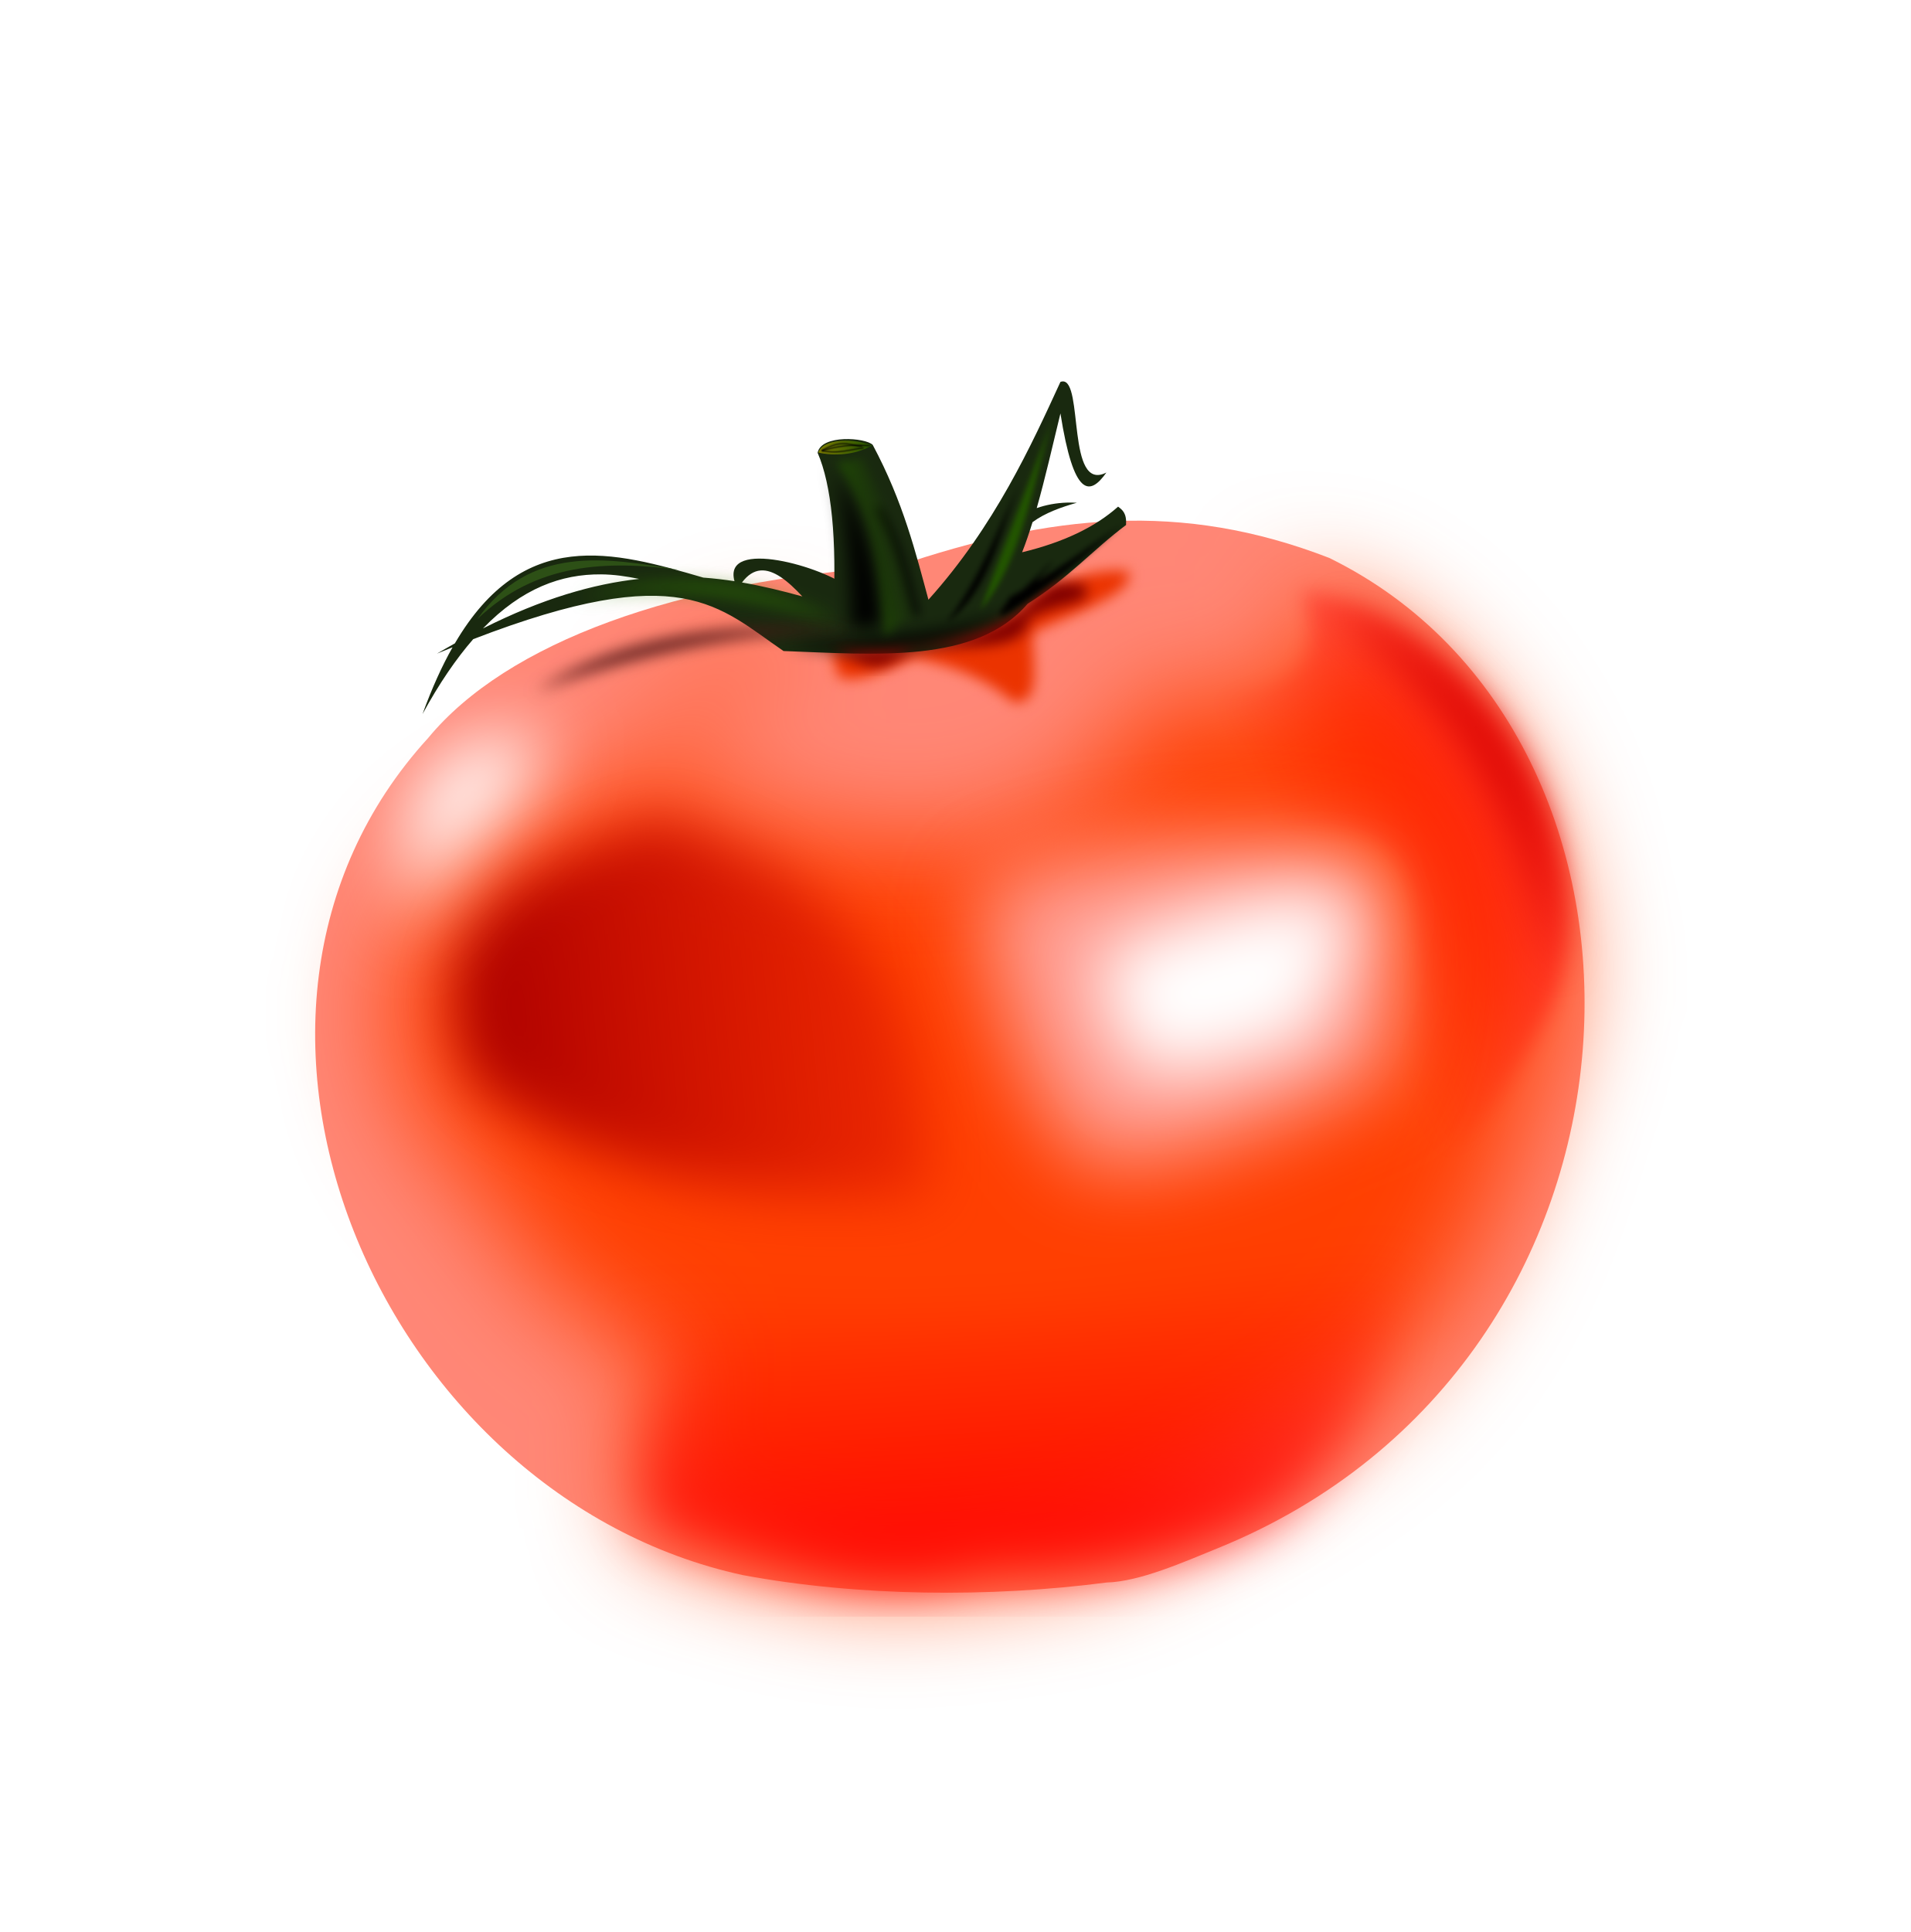
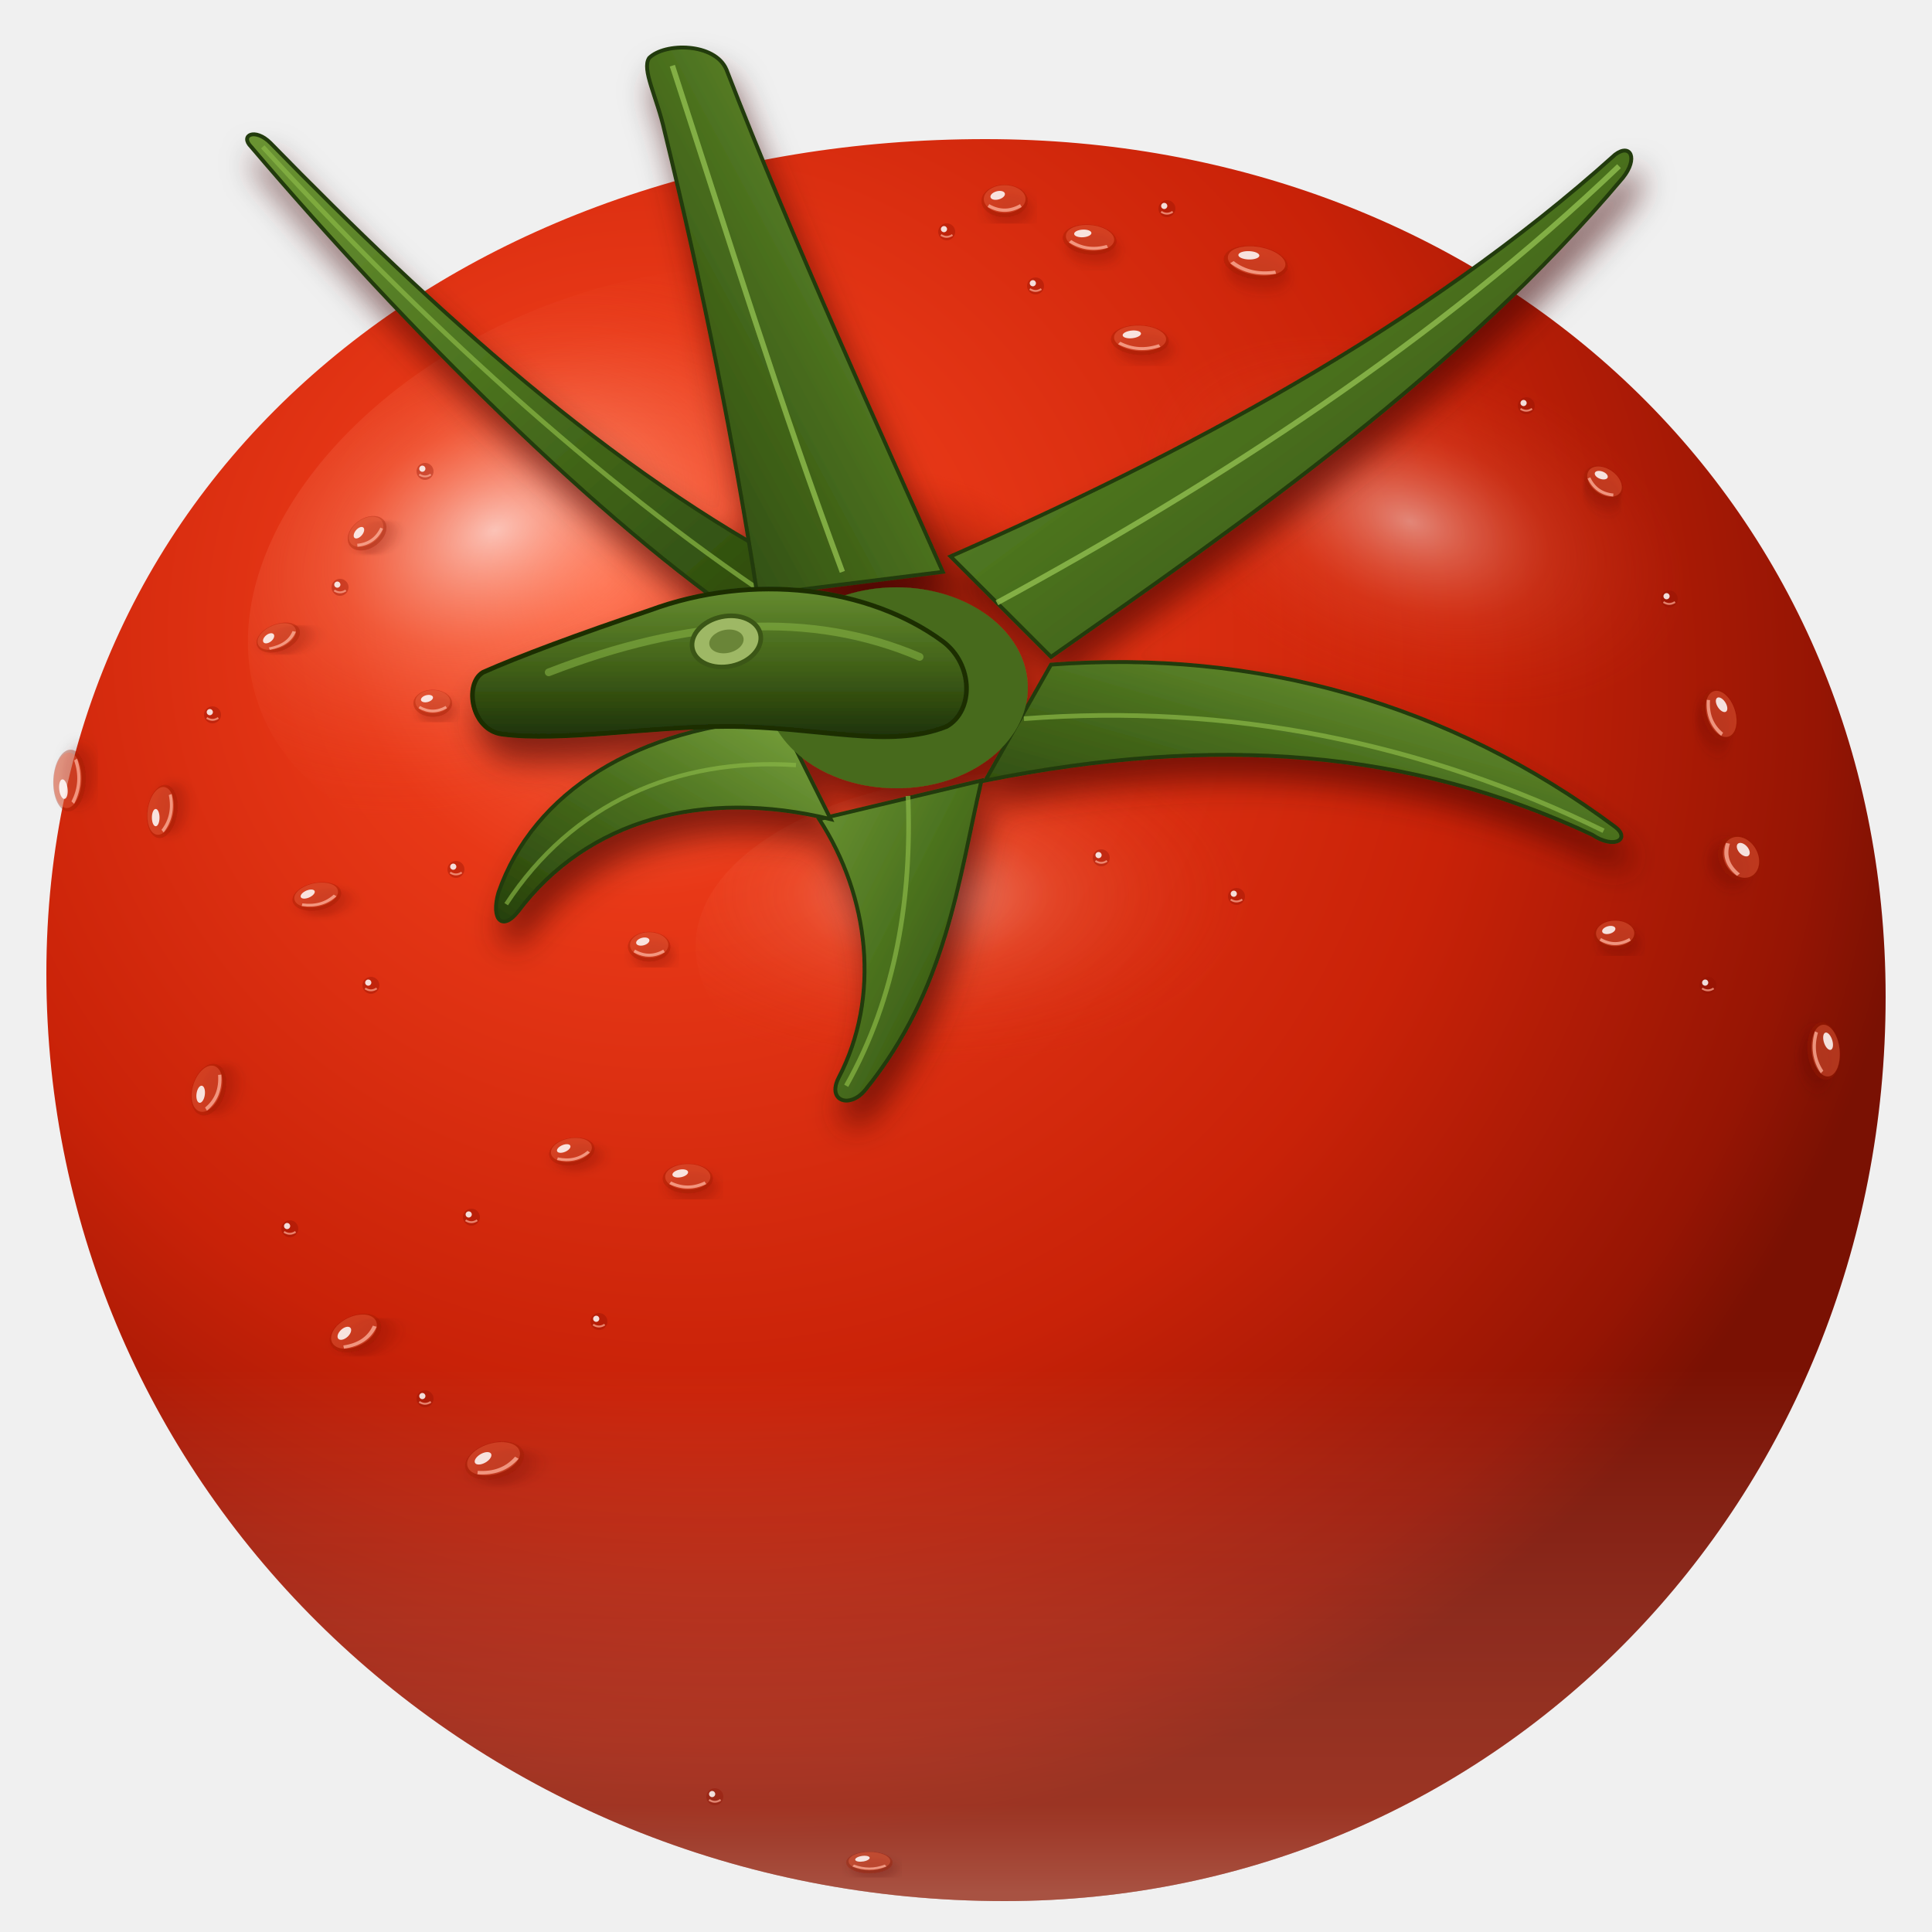
- <svg xmlns="http://www.w3.org/2000/svg" xmlns:xlink="http://www.w3.org/1999/xlink" id="svg2" viewBox="0 0 367.7 371.74" version="1.1">
-   <defs id="defs4">
-     <linearGradient id="linearGradient4967">
-       <stop id="stop4969" style="stop-color:#ff0000" offset="0" />
-       <stop id="stop4971" style="stop-color:#ff0000;stop-opacity:0" offset="1" />
+ <svg xmlns="http://www.w3.org/2000/svg" viewBox="0 0 500 500" width="500" height="500">
+   <defs>
+     <radialGradient id="tomatoBody" cx="38%" cy="32%" r="65%" fx="30%" fy="25%">
+       <stop offset="0%" stop-color="#ff6b4a" />
+       <stop offset="25%" stop-color="#e83817" />
+       <stop offset="65%" stop-color="#c92208" />
+       <stop offset="92%" stop-color="#961504" />
+       <stop offset="100%" stop-color="#7a1103" />
+     </radialGradient>
+     <radialGradient id="topHighlight" cx="35%" cy="35%" r="50%">
+       <stop offset="0%" stop-color="#ffffff" stop-opacity="0.65" />
+       <stop offset="40%" stop-color="#ff997a" stop-opacity="0.3" />
+       <stop offset="100%" stop-color="#e83817" stop-opacity="0" />
+     </radialGradient>
+     <radialGradient id="rightHighlight" cx="50%" cy="50%" r="50%">
+       <stop offset="0%" stop-color="#ffffff" stop-opacity="0.45" />
+       <stop offset="50%" stop-color="#ff8566" stop-opacity="0.15" />
+       <stop offset="100%" stop-color="#e83817" stop-opacity="0" />
+     </radialGradient>
+     <linearGradient id="rimLight" x1="0%" y1="0%" x2="0%" y2="100%">
+       <stop offset="70%" stop-color="#ffffff" stop-opacity="0" />
+       <stop offset="95%" stop-color="#ff9e85" stop-opacity="0.25" />
+       <stop offset="100%" stop-color="#ffccb8" stop-opacity="0.35" />
    </linearGradient>
-     <filter id="filter3983" color-interpolation-filters="sRGB">
-       <feGaussianBlur id="feGaussianBlur3985" stdDeviation="1.933" />
+     <radialGradient id="stemCrevice" cx="46%" cy="36%" r="22%">
+       <stop offset="0%" stop-color="#4d0900" stop-opacity="0.85" />
+       <stop offset="55%" stop-color="#801100" stop-opacity="0.45" />
+       <stop offset="100%" stop-color="#c92208" stop-opacity="0" />
+     </radialGradient>
+     <linearGradient id="leafGrad1" x1="0%" y1="0%" x2="100%" y2="100%">
+       <stop offset="0%" stop-color="#6b9433" />
+       <stop offset="45%" stop-color="#4c731f" />
+       <stop offset="100%" stop-color="#2a470c" />
+     </linearGradient>
+     <linearGradient id="leafGrad2" x1="100%" y1="0%" x2="0%" y2="100%">
+       <stop offset="0%" stop-color="#7ca63f" />
+       <stop offset="50%" stop-color="#496e1d" />
+       <stop offset="100%" stop-color="#26400a" />
+     </linearGradient>
+     <linearGradient id="stemGrad" x1="0%" y1="0%" x2="0%" y2="100%">
+       <stop offset="0%" stop-color="#658c30" />
+       <stop offset="50%" stop-color="#436319" />
+       <stop offset="100%" stop-color="#1e3306" />
+     </linearGradient>
+     <filter id="dropShadow" x="-20%" y="-20%" width="140%" height="140%">
+       <feDropShadow dx="1" dy="2" stdDeviation="1.2" flood-color="#4a0700" flood-opacity="0.55" />
    </filter>
-     <linearGradient id="linearGradient3993" y2="516.35" xlink:href="#linearGradient4967" gradientUnits="userSpaceOnUse" x2="427.31" y1="481.98" x1="496.88" />
-     <filter id="filter4007" color-interpolation-filters="sRGB">
-       <feGaussianBlur id="feGaussianBlur4009" stdDeviation="5.163" />
+     <filter id="calyxShadow" x="-15%" y="-15%" width="130%" height="130%">
+       <feDropShadow dx="2" dy="6" stdDeviation="4" flood-color="#3d0500" flood-opacity="0.6" />
    </filter>
-     <linearGradient id="linearGradient4249" y2="547.18" gradientUnits="userSpaceOnUse" x2="399.83" y1="559.3" x1="269.48">
-       <stop id="stop4245" style="stop-color:#ab0000" offset="0" />
-       <stop id="stop4247" style="stop-color:#dc0201;stop-opacity:0" offset="1" />
-     </linearGradient>
-     <filter id="filter4411" height="1.239" width="1.106" color-interpolation-filters="sRGB" y="-.119" x="-.053">
-       <feGaussianBlur id="feGaussianBlur4413" stdDeviation="1.261" />
-     </filter>
-     <filter id="filter4535" height="1.814" width="2.252" color-interpolation-filters="sRGB" y="-.407" x="-.626">
-       <feGaussianBlur id="feGaussianBlur4537" stdDeviation="6.944" />
-     </filter>
-     <linearGradient id="linearGradient4559" y2="435.42" gradientUnits="userSpaceOnUse" x2="345.61" y1="435.42" x1="335.25">
-       <stop id="stop4555" style="stop-color:#808000" offset="0" />
-       <stop id="stop4557" style="stop-color:#225500" offset="1" />
-     </linearGradient>
-     <filter id="filter4643" height="1.722" width="1.127" color-interpolation-filters="sRGB" y="-.361" x="-.063">
-       <feGaussianBlur id="feGaussianBlur4645" stdDeviation="0.206" />
-     </filter>
-     <filter id="filter4717" height="1.252" width="1.823" color-interpolation-filters="sRGB" y="-.126" x="-.411">
-       <feGaussianBlur id="feGaussianBlur4719" stdDeviation="1.653" />
-     </filter>
-     <filter id="filter4783" height="1.216" width="1.581" color-interpolation-filters="sRGB" y="-.108" x="-.291">
-       <feGaussianBlur id="feGaussianBlur4785" stdDeviation="0.93" />
-     </filter>
-     <filter id="filter4853" height="1.842" width="1.157" color-interpolation-filters="sRGB" y="-.421" x="-.078">
-       <feGaussianBlur id="feGaussianBlur4855" stdDeviation="1.479" />
-     </filter>
-     <linearGradient id="linearGradient4871" y2="451.74" gradientUnits="userSpaceOnUse" x2="350.54" y1="454.59" x1="338.75">
-       <stop id="stop4867" style="stop-color:#225500" offset="0" />
-       <stop id="stop4869" style="stop-color:#225500;stop-opacity:0" offset="1" />
-     </linearGradient>
-     <linearGradient id="linearGradient4973" y2="594.77" xlink:href="#linearGradient4967" gradientUnits="userSpaceOnUse" x2="352.66" y1="656.39" x1="356.34" />
-     <filter id="filter5138" height="1.565" width="1.133" color-interpolation-filters="sRGB" y="-.283" x="-.067">
-       <feGaussianBlur id="feGaussianBlur5140" stdDeviation="1.433" />
-     </filter>
-     <filter id="filter5182" height="1.257" width="1.221" color-interpolation-filters="sRGB" y="-.129" x="-.11">
-       <feGaussianBlur id="feGaussianBlur5184" stdDeviation="10.331" />
-     </filter>
-     <filter id="filter5210" height="1.353" width="1.28" color-interpolation-filters="sRGB" y="-.176" x="-.14">
-       <feGaussianBlur id="feGaussianBlur5212" stdDeviation="5.325" />
-     </filter>
-     <filter id="filter5285" height="1.254" width="1.413" color-interpolation-filters="sRGB" y="-.127" x="-.206">
-       <feGaussianBlur id="feGaussianBlur5287" stdDeviation="3.872" />
-     </filter>
-     <filter id="filter5328" color-interpolation-filters="sRGB">
-       <feGaussianBlur id="feGaussianBlur5330" stdDeviation="0.529" />
-     </filter>
-     <filter id="filter5350" color-interpolation-filters="sRGB">
-       <feGaussianBlur id="feGaussianBlur5352" stdDeviation="0.493" />
-     </filter>
-     <filter id="filter5380" color-interpolation-filters="sRGB">
-       <feGaussianBlur id="feGaussianBlur5382" stdDeviation="0.56" />
-     </filter>
-     <filter id="filter5396" color-interpolation-filters="sRGB">
-       <feGaussianBlur id="feGaussianBlur5398" stdDeviation="0.507" />
-     </filter>
-     <filter id="filter5444" height="2.054" width="1.151" color-interpolation-filters="sRGB" y="-.527" x="-.075">
-       <feGaussianBlur id="feGaussianBlur5446" stdDeviation="1.6" />
-     </filter>
-     <filter id="filter5476" height="1.123" width="1.266" color-interpolation-filters="sRGB" y="-.061" x="-.133">
-       <feGaussianBlur id="feGaussianBlur5478" stdDeviation="0.881" />
-     </filter>
-     <filter id="filter5606" height="2.183" width="1.919" color-interpolation-filters="sRGB" y="-.591" x="-.46">
-       <feGaussianBlur id="feGaussianBlur5608" stdDeviation="15.584" />
-     </filter>
-     <filter id="filter5646" height="1.601" width="1.467" color-interpolation-filters="sRGB" y="-.301" x="-.233">
-       <feGaussianBlur id="feGaussianBlur5648" stdDeviation="7.919" />
-     </filter>
+     <g id="droplet">
+       <ellipse cx="0" cy="0" rx="5" ry="3.5" fill="#991402" fill-opacity="0.35" filter="url(#dropShadow)" />
+       <ellipse cx="0" cy="-0.4" rx="4.5" ry="3" fill="#ff7352" fill-opacity="0.35" />
+       <ellipse cx="-1.5" cy="-1.2" rx="1.6" ry="0.9" fill="#ffffff" fill-opacity="0.85" transform="rotate(-15 -1.5 -1.2)" />
+       <path d="M -3.5 1 Q 0 3 3.5 1" fill="none" stroke="#ffb39e" stroke-width="0.7" stroke-opacity="0.75" />
+     </g>
+     <g id="dropletSmall">
+       <circle cx="0" cy="0" r="2.2" fill="#8c1100" fill-opacity="0.35" />
+       <circle cx="-0.7" cy="-0.7" r="0.8" fill="#ffffff" fill-opacity="0.85" />
+       <path d="M -1.5 0.8 Q 0 1.8 1.5 0.8" fill="none" stroke="#ffad96" stroke-width="0.5" stroke-opacity="0.7" />
+     </g>
  </defs>
-   <g id="layer1" transform="translate(-177.79 -349.3)">
-     <rect id="rect5661" style="fill:#ffffff" height="371.74" width="367.7" y="349.3" x="177.79" />
-     <path id="path3047" style="fill:#ff8776" d="m350.36 458.26c-42.46 2.753-75.096 14.749-90.179 33.036-49.038 53.675-9.228 145.93 60.536 161.07 22.22 4.133 47.6 4.346 70 1.429 6.385-0.167 14.805-3.917 21.477-6.632 88.367-35.956 91.575-156.08 21.38-190.51-28.505-11.042-53.581-8.411-83.214 1.607z" />
-     <path id="path3909" style="filter:url(#filter5182);fill:#ff3f01" d="m424.77 460.92c3.59 7.425 9.944 15.186 2.02 21.213-7.802 1.502-15.181 6.816-24.244-3.03-22.413 43.551-57.869 33.626-93.439 23.234-0.669-15.914 10.75-23.037 24.749-28.284l-9.091-1.515c-10.692 5.964-20.32 12.839-21.718 26.769-47.074 8.733-66.893 47.165-31.82 79.802 8.404 15.181 21.271 30.022 37.376 29.8-6.57 10.798-8.916 22.2-6.061 34.345 21.176 5.404 41.463 15.256 65.155 8.081 17.638 0.973 31.249-7.45 44.952-15.657 54.104-28.057 53.502-62.642 65.155-92.429 1.34-34.119-17.943-70.622-53.033-82.327z" />
-     <path id="path3817" style="filter:url(#filter5646);fill:#ff9c91" d="m365.68 521.02c19.67-11.929 60.826-12.123 78.287-7.071 2.943 13.1 4.733 26.66 1.01 42.426-17.97 6.771-31.786 17.005-57.074 17.678-14.075-13.511-18.772-32.882-22.223-53.033z" />
-     <path id="path3855" style="filter:url(#filter5210);fill:url(#linearGradient4249)" d="m304.06 506.88c-22.032 9.836-48.35 16.815-35.355 50.003 18.543 13.859 42.623 24.395 87.883 22.223-1.401-30.652-6.503-60.152-52.528-72.226z" />
-     <path id="path3911" style="filter:url(#filter4535);fill:#ffffff" d="m282.34 490.72c-32.437-1.378-26.372 22.756-25.759 40.911 1.521-20.37 26.605-25.178 25.759-40.911z" />
-     <path id="path3913" style="filter:url(#filter3983);fill:url(#linearGradient3993)" d="m428.3 462.94c32.823 3.977 60.518 50.301 47.982 80.307-29.481 56.197-28.414 13.254-25.327-1.492 0.788-39.938-9.756-33.841-54.852-33.378-1.006-6.49 0.83-13.71 6.213-21.505 5.175-7.492 34.335 1.657 25.983-23.932z" />
-     <path id="path3915" style="filter:url(#filter4411);fill:#eb3300" d="m376.03 464.96c-7.221 8.697-30.773 10.826-38.238 9.209l1.367 5.439c4.882 1.38 9.765-2.138 14.647-3.788 6.845 1.534 13.431 3.715 18.94 8.586 5.809 0.59 3.567-7.765 3.788-13.385 7.749-3.849 19.947-7.402 18.435-11.869-7.996-0.587-13.596 2.418-18.94 5.808z" />
-     <path id="path3917" style="fill:#19290f" d="m382.25 422.69c-0.131 0.009-0.259 0.038-0.406 0.094-5.54 12.057-12.642 27.722-25.344 41.844-0.01 0.011-0.021 0.02-0.031 0.031-3.069 1.877-6.794 3.095-11.688 3.094-1.567-0.453-3.106-0.913-4.656-1.375 1.119-0.933 1.399-2.276 1.062-3.938-4.647-4.007-24.392-9.737-22.062-1.312-1.963-0.304-3.962-0.536-6-0.688-17.307-5.061-34.597-9.897-47.812 12.656-1.124 0.629-2.282 1.284-3.438 1.969 1.024-0.427 2.014-0.82 3-1.219-2.03 3.582-3.963 7.836-5.781 12.844 3.231-5.935 6.491-10.659 9.75-14.406 40.147-15.493 47.182-6.255 59.719 2.281 17.625 0.63 37.045 2.52 46.969-9.094 7.923-4.965 12.395-10.266 18.938-15.156 0.15-2.27-0.695-2.905-1.531-3.531-4.404 3.933-10.529 6.869-18.469 8.781 0.715-1.796 1.367-3.734 2-5.781 0.004-0.013 0.027-0.018 0.031-0.031 2.338-1.742 5.469-2.862 8.5-3.719-0.624-0.027-1.227-0.049-1.812-0.031-2.217 0.067-4.162 0.455-5.906 1.062 1.633-5.733 3.068-12.086 4.562-18.219 2.548 16.147 5.628 15.937 8.844 11.375-7.693 3.926-4.38-17.8-8.438-17.531zm-58.125 36.375c2.513-0.217 5.255 1.976 8.062 5-3.811-1.055-7.66-2.004-11.625-2.688 1.121-1.487 2.316-2.205 3.562-2.312zm-30.656 0.75c2.438 0.022 4.868 0.371 7.312 0.875-8.817 0.964-18.62 3.77-30.062 9.531 7.522-7.767 15.127-10.475 22.75-10.406z" />
-     <path id="path3919" style="fill:#19290f" d="m338.15 467.23c0.673-14.31-0.337-24.58-3.03-30.81 0.699-3.577 9.25-2.919 10.607-1.515 5.88 11.006 8.238 20.602 10.859 30.305-4.126 3.904-10.974 3.452-18.435 2.02z" />
-     <path id="path4551" style="fill:url(#linearGradient4559)" d="m335.25 436.37c2.946 0.667 6.979 0.557 10.363-1.367-3.388-1.326-9.348-1.45-10.363 1.367z" />
-     <path id="path4561" style="filter:url(#filter4643);stroke:#000000;stroke-width:.2;fill:none" d="m335.94 436.02c4.074-2.418 5.413-0.902 7.768-0.848" />
-     <path id="path4647" d="m335.94 436.02c5.051-1.441 7.009-0.957 9.286-0.982" style="filter:url(#filter4643);stroke:#000000;stroke-width:.2;fill:none" />
-     <path id="path4649" style="filter:url(#filter4643);stroke:#000000;stroke-width:.2;fill:none" d="m335.94 436.02c3.301 0.677 5.608-0.3 8.036-0.536" />
-     <path id="path4651" style="filter:url(#filter4717);fill:#000000" d="m337.68 438.79c2.413 1.071 5.141 31.429 3.393 31.429l6.25-0.357c-0.489-9.968-2.532-20.158-9.643-31.071z" />
-     <path id="path4721" style="filter:url(#filter4783);stroke:#000000;stroke-width:1px;fill:none" d="m346.61 447.01c5.079 8.344 5.661 14.119 7.679 20.714" />
-     <path id="path4787" style="filter:url(#filter4853);fill:#000000" d="m329.11 473.26c18.805-0.489 34.634-2.554 45.357-7.321-11.018 6.973-25.308 10.33-45.357 7.321z" />
-     <path id="path4857" style="filter:url(#filter5396);fill:#225500" d="m380.36 429.86c-3.939 12.966-6.051 27.758-13.929 36.786z" />
-     <path id="path4859" style="fill:#2d5016" d="m269.64 468.43c10.182-14.33 24.565-11.859 38.929-9.464-14.099-1.899-27.66-1.376-38.929 9.464z" />
-     <path id="path4861" style="filter:url(#filter5444);fill:#338000" d="m339.46 468.97c-15.577-4.936-29.978-8.724-50.893-4.286 18.515-5.55 35.23-3.001 50.893 4.286z" />
-     <path id="path4863" style="filter:url(#filter5476);fill:url(#linearGradient4871)" d="m338.75 438.26 5-0.893c4.896 10.126 8.895 20.5 10.893 31.429-2.904-1.093-4.59 1.468-6.607 3.036-1.064-10.92-1.335-21.734-9.286-33.571z" />
-     <path id="path4962" style="filter:url(#filter4007);fill:url(#linearGradient4973)" d="m286.91 593.25c5.408 8.873 11.775 15.793 21.688 15.656-6.57 10.798-8.918 22.199-6.062 34.344 21.176 5.404 41.464 15.268 65.156 8.094 17.638 0.973 41.367-2.398 55.07-10.605 23.251-18.156 20.405-36.729 28.63-51.529-54.907 10.976-102.91 21.066-164.48 4.041z" />
-     <path id="path5100" style="filter:url(#filter5138);fill:#501616" d="m343.45 471.02c-27.334-2.071-61.9 10.326-63.135 11.869 17.99-13.105 46.476-14.082 63.135-11.869z" />
-     <path id="path5231" style="filter:url(#filter5285);fill:#d40000" d="m433.21 464.86c42.346 18.811 43.526 46.043 45 73.214-5.231-26.749-16.113-52.142-45-73.214z" />
-     <path id="path5289" d="m376.03 464.96c-7.221 8.697-30.773 10.826-38.238 9.209l6.165 2.913c4.882 1.38 5.472-1.128 10.354-2.778 8.973-1.073 21.131 0.723 21.466-6.061 7.749-3.849 12.371-2.099 10.859-6.566-7.996-0.587-5.263-0.107-10.607 3.283z" style="filter:url(#filter4411);fill:#800000" />
-     <path id="path5294" style="filter:url(#filter5328);fill:#000000" d="m374.64 441.29c-4.613 9.414-5.809 21.219-14.643 27.679 6.821-8.838 9.936-18.418 14.643-27.679z" />
-     <path id="path5332" style="filter:url(#filter5350);fill:none" d="m393.57 450.04c-0.536 1.607-23.036 16.429-23.036 16.429 10.584-3.401 15.443-10.891 23.036-16.429z" />
-     <path id="path5354" style="filter:url(#filter5380);fill:#000000" d="m393.75 450.22c-6.815 5.757-13.648 11.578-20 15.714-6.509 4.292-2.289-0.194-1.607-1.786 0.781-0.411 1.562-0.839 2.342-1.281 0.539-0.305 5.452-5.349 5.99-5.668 0.31-0.183-3.754 4.363-3.444 4.176 5.573-3.365 11.145-7.353 16.718-11.156z" />
-     <path id="path5480" style="filter:url(#filter5606);fill:#ffffff" d="m365.68 521.02c19.67-11.929 84.006-31.992 101.47-26.94 29.435-11.736-0.234 46.529-3.957 62.295-17.97 6.771-49.999 17.005-75.287 17.678-14.075-13.511-18.772-32.882-22.223-53.033z" transform="matrix(.4314 0 0 .4314 231.06 308.43)" />
+   <path d="M 255 36             C 385 36, 488 128, 488 258             C 488 388, 388 492, 260 492             C 122 492, 12 385, 12 252             C 12 122, 120 36, 255 36 Z" fill="url(#tomatoBody)" />
+   <ellipse cx="165" cy="145" rx="105" ry="70" fill="url(#topHighlight)" transform="rotate(-22 165 145)" />
+   <ellipse cx="365" cy="135" rx="75" ry="45" fill="url(#rightHighlight)" transform="rotate(20 365 135)" />
+   <ellipse cx="265" cy="245" rx="85" ry="45" fill="url(#topHighlight)" opacity="0.65" />
+   <path d="M 255 36             C 385 36, 488 128, 488 258             C 488 388, 388 492, 260 492             C 122 492, 12 385, 12 252             C 12 122, 120 36, 255 36 Z" fill="url(#rimLight)" />
+   <ellipse cx="235" cy="175" rx="115" ry="75" fill="url(#stemCrevice)" />
+   <g id="waterDroplets">
+     <use href="#droplet" transform="translate(260, 52) scale(1.2)" />
+     <use href="#droplet" transform="translate(282, 62) scale(1.4, 1.1) rotate(10)" />
+     <use href="#droplet" transform="translate(325, 68) scale(1.7, 1.2) rotate(18)" />
+     <use href="#dropletSmall" transform="translate(245, 60)" />
+     <use href="#dropletSmall" transform="translate(302, 54)" />
+     <use href="#dropletSmall" transform="translate(268, 74)" />
+     <use href="#droplet" transform="translate(295, 88) scale(1.5, 1.1) rotate(5)" />
+     <use href="#droplet" transform="translate(95, 138) scale(1.1) rotate(-35)" />
+     <use href="#droplet" transform="translate(72, 165) scale(1.3, 0.9) rotate(-45)" />
+     <use href="#droplet" transform="translate(42, 210) scale(1.1, 1.4) rotate(-75)" />
+     <use href="#droplet" transform="translate(18, 202) scale(1.2, 1.6) rotate(-85)" />
+     <use href="#dropletSmall" transform="translate(110, 122)" />
+     <use href="#dropletSmall" transform="translate(88, 152)" />
+     <use href="#dropletSmall" transform="translate(55, 185)" />
+     <use href="#droplet" transform="translate(112, 182) scale(1.0)" />
+     <use href="#droplet" transform="translate(82, 232) scale(1.3, 1.0) rotate(-20)" />
+     <use href="#droplet" transform="translate(54, 282) scale(1.2, 1.4) rotate(-65)" />
+     <use href="#dropletSmall" transform="translate(118, 225)" />
+     <use href="#dropletSmall" transform="translate(96, 255)" />
+     <use href="#droplet" transform="translate(168, 245) scale(1.1)" />
+     <use href="#droplet" transform="translate(148, 298) scale(1.2, 1.0) rotate(-15)" />
+     <use href="#droplet" transform="translate(178, 305) scale(1.3, 1.1)" />
+     <use href="#droplet" transform="translate(92, 345) scale(1.5, 1.2) rotate(-40)" />
+     <use href="#droplet" transform="translate(128, 378) scale(1.6, 1.3) rotate(-25)" />
+     <use href="#dropletSmall" transform="translate(122, 315)" />
+     <use href="#dropletSmall" transform="translate(155, 342)" />
+     <use href="#dropletSmall" transform="translate(75, 318)" />
+     <use href="#dropletSmall" transform="translate(110, 362)" />
+     <use href="#droplet" transform="translate(415, 125) scale(1.1) rotate(35)" />
+     <use href="#droplet" transform="translate(445, 185) scale(1.2, 1.4) rotate(65)" />
+     <use href="#droplet" transform="translate(450, 222) scale(1.5, 1.2) rotate(75)" />
+     <use href="#droplet" transform="translate(418, 242) scale(1.1)" />
+     <use href="#droplet" transform="translate(472, 272) scale(1.2, 1.5) rotate(80)" />
+     <use href="#dropletSmall" transform="translate(395, 105)" />
+     <use href="#dropletSmall" transform="translate(432, 155)" />
+     <use href="#dropletSmall" transform="translate(442, 255)" />
+     <use href="#dropletSmall" transform="translate(285, 222)" />
+     <use href="#dropletSmall" transform="translate(320, 232)" />
+     <use href="#droplet" transform="translate(225, 482) scale(1.2, 0.8)" />
+     <use href="#dropletSmall" transform="translate(185, 465)" />
+   </g>
+   <g filter="url(#calyxShadow)">
+     <path d="M 195 162               C 155 135, 105 85, 65 38               C 62 35, 66 33, 70 37               C 112 80, 158 122, 208 148 Z" fill="url(#leafGrad1)" stroke="#233b08" stroke-width="1" />
+     <path d="M 200 155 C 155 125, 108 82, 68 38" fill="none" stroke="#8ab846" stroke-width="1.2" opacity="0.7" />
+     <path d="M 244 148               C 228 112, 205 62, 188 18               C 185 11, 172 11, 168 15               C 166 18, 170 25, 172 34               C 182 75, 190 115, 196 154 Z" fill="url(#leafGrad2)" stroke="#233b08" stroke-width="1" />
+     <path d="M 218 148 C 202 105, 188 60, 174 17" fill="none" stroke="#96c452" stroke-width="1.4" opacity="0.75" />
+     <path d="M 246 144               C 305 118, 368 85, 418 40               C 422 37, 424 41, 420 46               C 378 96, 322 135, 272 170 Z" fill="url(#leafGrad1)" stroke="#233b08" stroke-width="1" />
+     <path d="M 258 156 C 315 125, 372 88, 419 43" fill="none" stroke="#96c452" stroke-width="1.4" opacity="0.75" />
+     <path d="M 272 172               C 325 168, 375 182, 418 214               C 422 217, 418 220, 412 216               C 365 194, 315 190, 255 202 Z" fill="url(#leafGrad2)" stroke="#233b08" stroke-width="1" />
+     <path d="M 265 186 C 318 182, 368 192, 415 215" fill="none" stroke="#8ab846" stroke-width="1.2" opacity="0.7" />
+     <path d="M 254 202               C 248 228, 245 256, 224 282               C 220 287, 214 285, 217 279               C 228 258, 225 232, 212 212 Z" fill="url(#leafGrad1)" stroke="#233b08" stroke-width="1" />
+     <path d="M 235 206 C 236 232, 232 258, 219 281" fill="none" stroke="#8ab846" stroke-width="1.2" opacity="0.7" />
+     <path d="M 215 212               C 182 204, 152 212, 134 236               C 130 241, 127 238, 129 231               C 138 205, 165 188, 202 186 Z" fill="url(#leafGrad2)" stroke="#233b08" stroke-width="1" />
+     <path d="M 206 198 C 175 196, 148 208, 131 234" fill="none" stroke="#8ab846" stroke-width="1.1" opacity="0.65" />
+     <ellipse cx="232" cy="178" rx="34" ry="26" fill="#466b1b" />
+     <path d="M 244 166               C 225 152, 195 148, 168 158               C 150 164, 134 170, 125 174               C 120 177, 122 189, 130 190               C 145 192, 168 188, 188 188               C 212 188, 230 194, 245 188               C 252 184, 252 172, 244 166 Z" fill="url(#stemGrad)" stroke="#1b2e05" stroke-width="1.2" />
+     <path d="M 238 170 C 210 158, 178 160, 142 174" fill="none" stroke="#84b043" stroke-width="2" stroke-linecap="round" opacity="0.6" />
+     <ellipse cx="188" cy="166" rx="9" ry="6.5" fill="#9eb865" stroke="#3a5714" stroke-width="1.2" transform="rotate(-12 188 166)" />
+     <ellipse cx="188" cy="166" rx="4.5" ry="3" fill="#6b8538" transform="rotate(-12 188 166)" />
  </g>
</svg>
